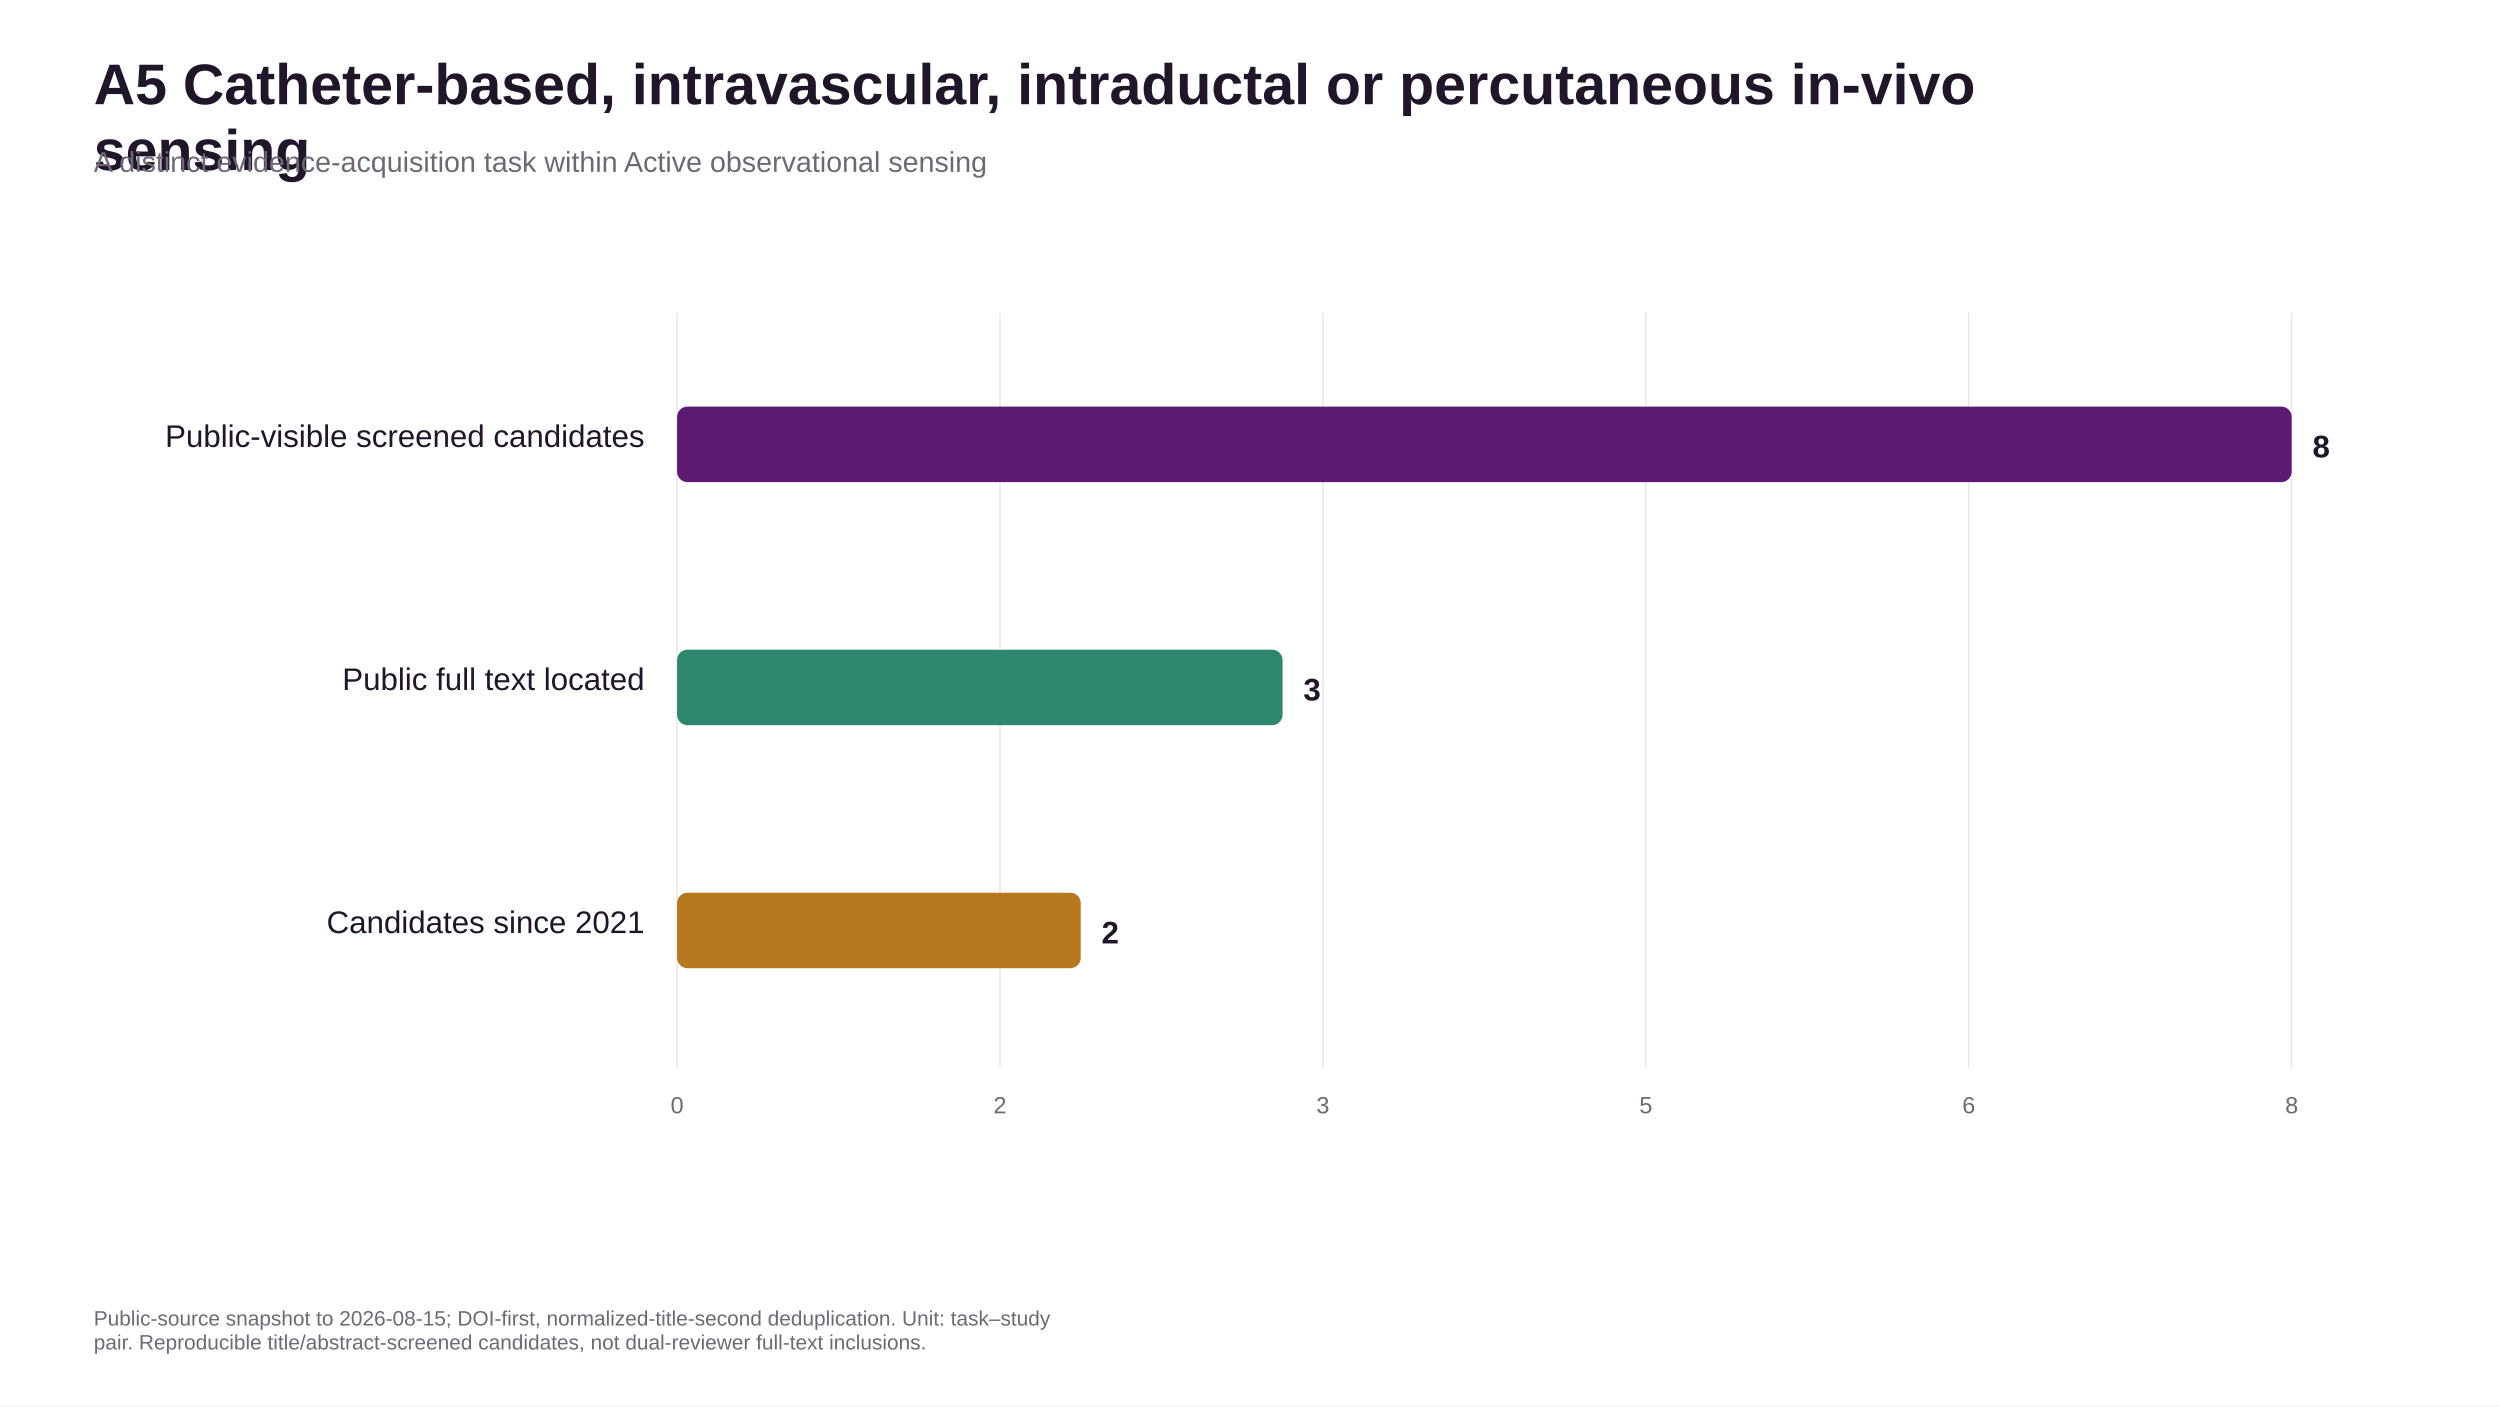
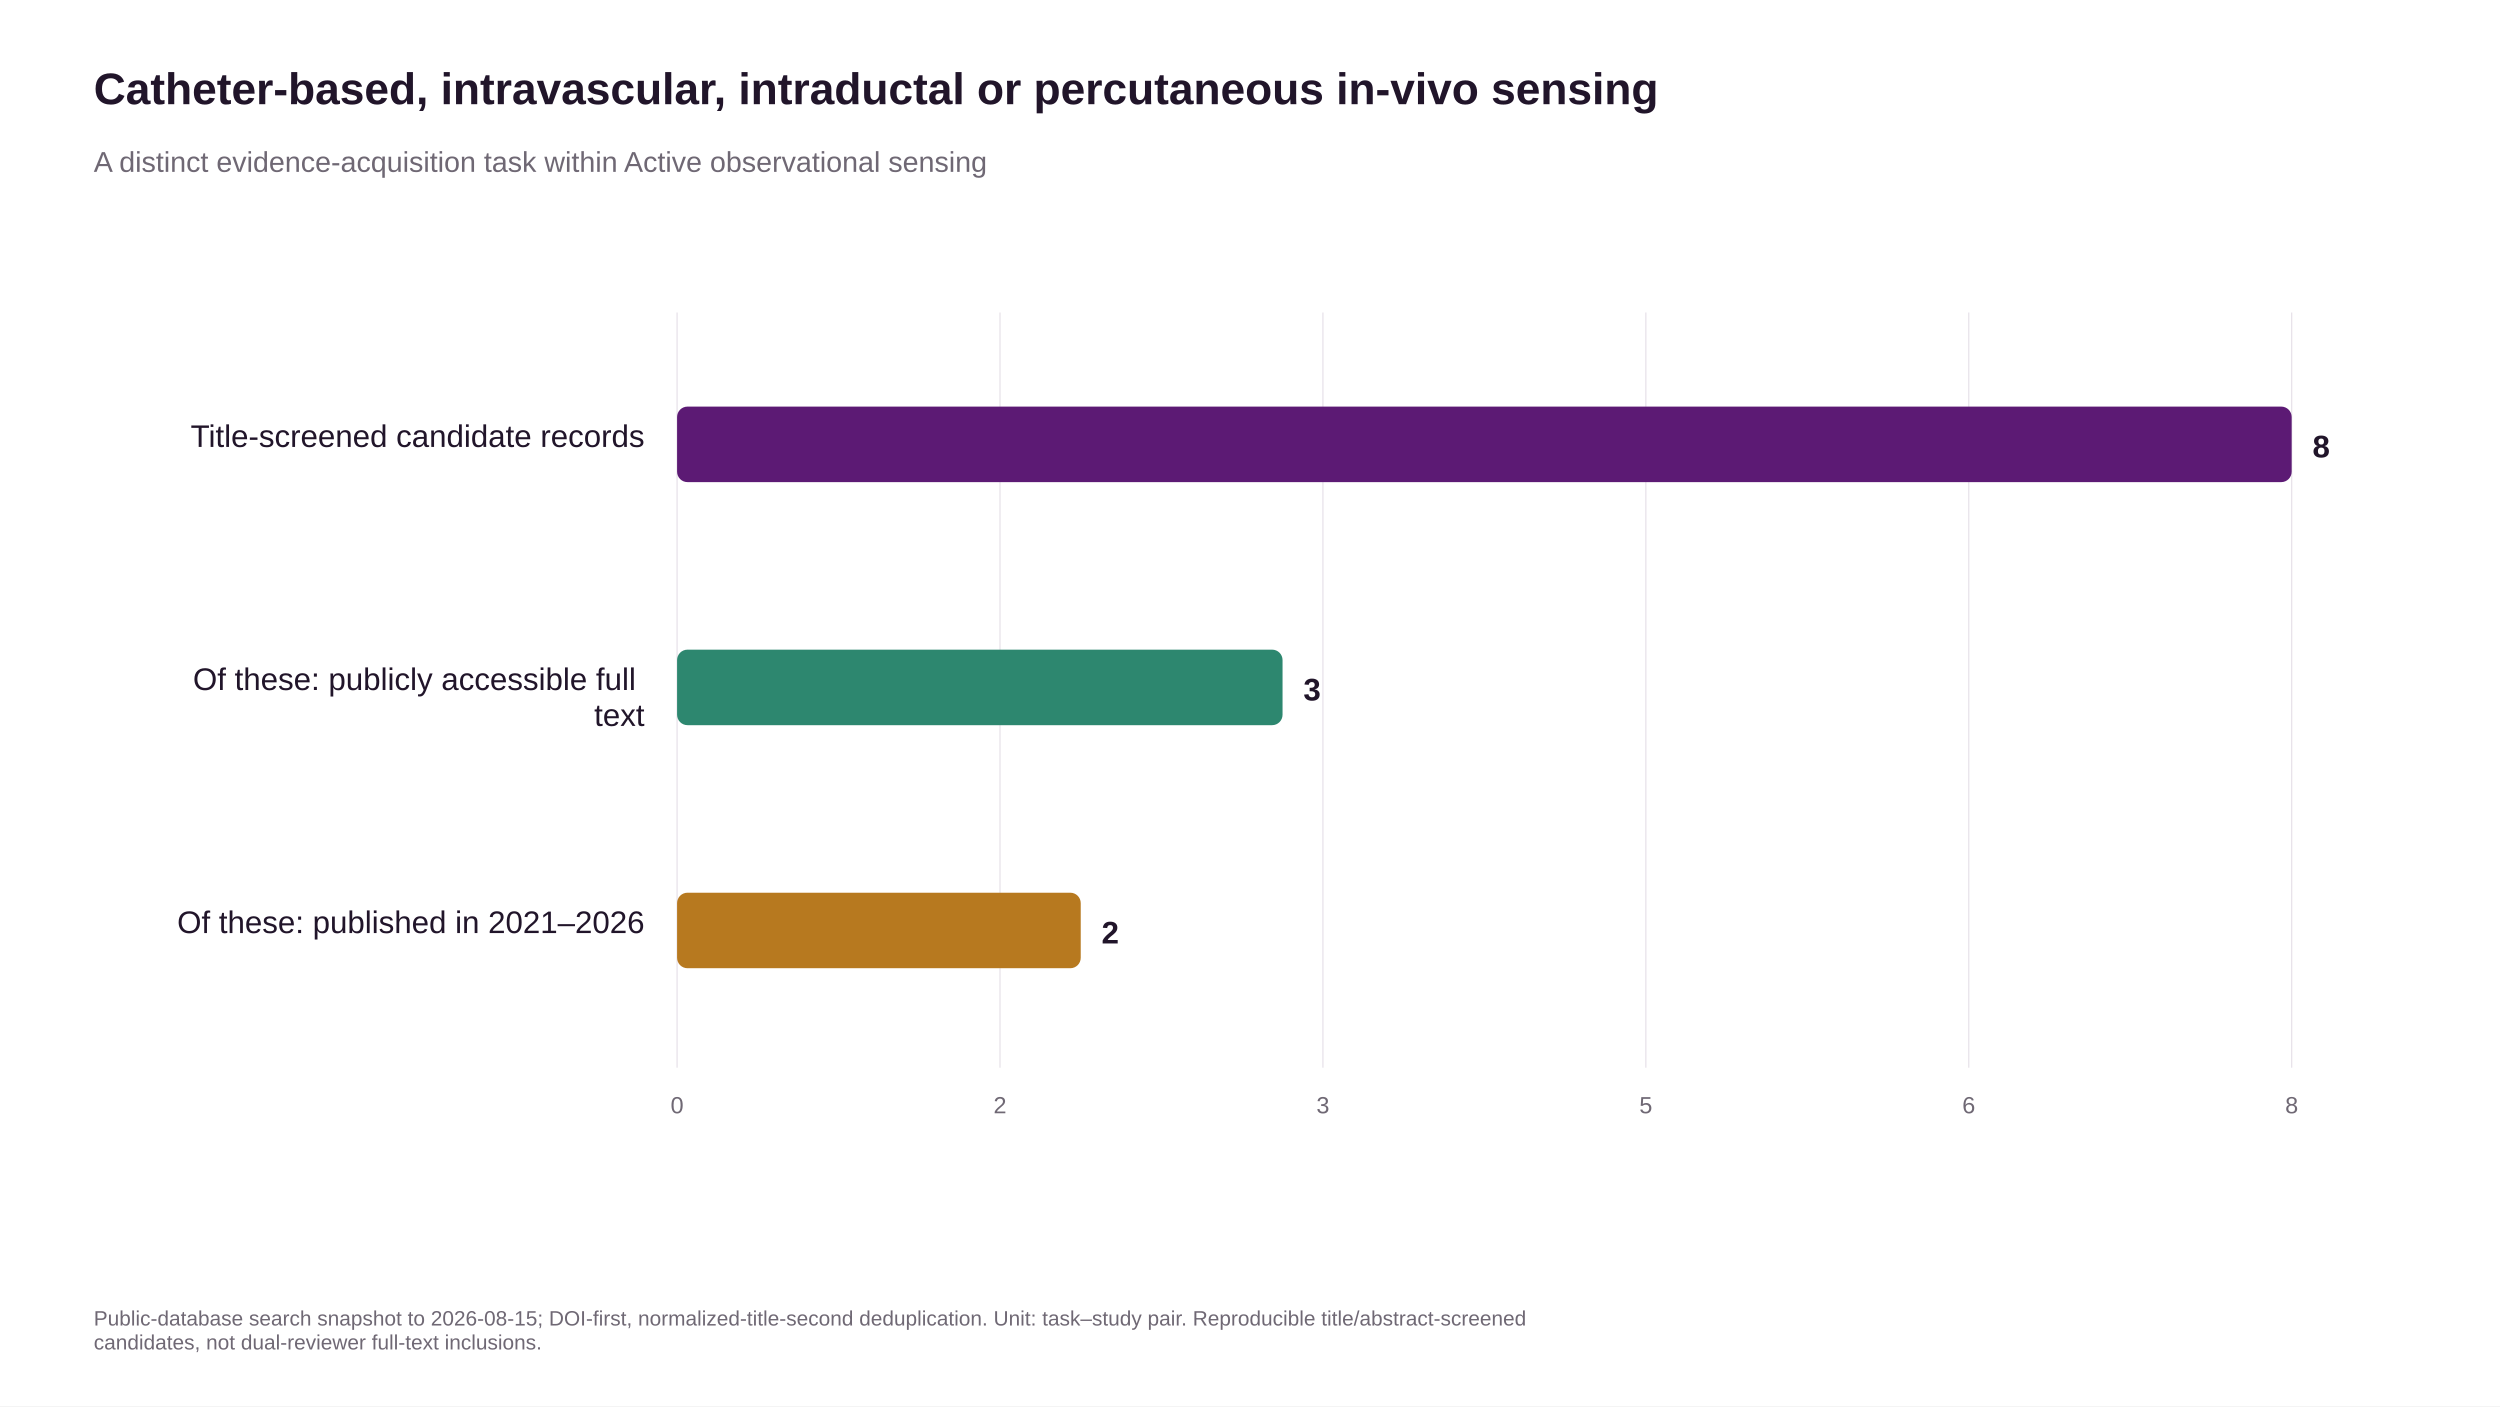
<svg xmlns="http://www.w3.org/2000/svg" width="1920" height="1080" viewBox="0 0 1920 1080">
  <rect width="1920" height="1080" fill="#FFFFFF" />
-   <text x="72" y="80" font-size="44" fill="#21152A" text-anchor="start" font-weight="700" font-family="Arial,'Microsoft YaHei','Noto Sans CJK SC',sans-serif">
-     <tspan x="72" dy="0">A5 Catheter-based, intravascular, intraductal or percutaneous in-vivo</tspan>
-     <tspan x="72" dy="50.6">sensing</tspan>
+   <text x="72" y="80" font-size="34" fill="#21152A" text-anchor="start" font-weight="700" font-family="Arial,'Microsoft YaHei','Noto Sans CJK SC',sans-serif">
+     <tspan x="72" dy="0">Catheter-based, intravascular, intraductal or percutaneous in-vivo sensing</tspan>
  </text>
  <text x="72" y="132" font-size="22" fill="#6F6874" text-anchor="start" font-weight="400" font-family="Arial,'Microsoft YaHei','Noto Sans CJK SC',sans-serif">
    <tspan x="72" dy="0">A distinct evidence-acquisition task within Active observational sensing</tspan>
  </text>
  <line x1="520" y1="240" x2="520" y2="820" stroke="#E8E3EA" stroke-width="1" />
  <text x="520" y="855" font-size="18" fill="#6F6874" text-anchor="middle" font-weight="400" font-family="Arial,'Microsoft YaHei','Noto Sans CJK SC',sans-serif">
    <tspan x="520" dy="0">0</tspan>
  </text>
  <line x1="768" y1="240" x2="768" y2="820" stroke="#E8E3EA" stroke-width="1" />
  <text x="768" y="855" font-size="18" fill="#6F6874" text-anchor="middle" font-weight="400" font-family="Arial,'Microsoft YaHei','Noto Sans CJK SC',sans-serif">
    <tspan x="768" dy="0">2</tspan>
  </text>
  <line x1="1016" y1="240" x2="1016" y2="820" stroke="#E8E3EA" stroke-width="1" />
  <text x="1016" y="855" font-size="18" fill="#6F6874" text-anchor="middle" font-weight="400" font-family="Arial,'Microsoft YaHei','Noto Sans CJK SC',sans-serif">
    <tspan x="1016" dy="0">3</tspan>
  </text>
  <line x1="1264" y1="240" x2="1264" y2="820" stroke="#E8E3EA" stroke-width="1" />
  <text x="1264" y="855" font-size="18" fill="#6F6874" text-anchor="middle" font-weight="400" font-family="Arial,'Microsoft YaHei','Noto Sans CJK SC',sans-serif">
    <tspan x="1264" dy="0">5</tspan>
  </text>
  <line x1="1512" y1="240" x2="1512" y2="820" stroke="#E8E3EA" stroke-width="1" />
  <text x="1512" y="855" font-size="18" fill="#6F6874" text-anchor="middle" font-weight="400" font-family="Arial,'Microsoft YaHei','Noto Sans CJK SC',sans-serif">
    <tspan x="1512" dy="0">6</tspan>
  </text>
  <line x1="1760" y1="240" x2="1760" y2="820" stroke="#E8E3EA" stroke-width="1" />
  <text x="1760" y="855" font-size="18" fill="#6F6874" text-anchor="middle" font-weight="400" font-family="Arial,'Microsoft YaHei','Noto Sans CJK SC',sans-serif">
    <tspan x="1760" dy="0">8</tspan>
  </text>
  <text x="495" y="343.267" font-size="24" fill="#21152A" text-anchor="end" font-weight="400" font-family="Arial,'Microsoft YaHei','Noto Sans CJK SC',sans-serif">
-     <tspan x="495" dy="0">Public-visible screened candidates</tspan>
+     <tspan x="495" dy="0">Title-screened candidate records</tspan>
  </text>
  <rect x="520" y="312.267" width="1240" height="58" rx="8" fill="#5C1A74" />
  <text x="1776" y="351.267" font-size="24" fill="#21152A" text-anchor="start" font-weight="700" font-family="Arial,'Microsoft YaHei','Noto Sans CJK SC',sans-serif">
    <tspan x="1776" dy="0">8</tspan>
  </text>
  <text x="495" y="529.933" font-size="24" fill="#21152A" text-anchor="end" font-weight="400" font-family="Arial,'Microsoft YaHei','Noto Sans CJK SC',sans-serif">
-     <tspan x="495" dy="0">Public full text located</tspan>
+     <tspan x="495" dy="0">Of these: publicly accessible full</tspan>
+     <tspan x="495" dy="27.6">text</tspan>
  </text>
  <rect x="520" y="498.933" width="465" height="58" rx="8" fill="#2D876F" />
  <text x="1001" y="537.933" font-size="24" fill="#21152A" text-anchor="start" font-weight="700" font-family="Arial,'Microsoft YaHei','Noto Sans CJK SC',sans-serif">
    <tspan x="1001" dy="0">3</tspan>
  </text>
  <text x="495" y="716.6" font-size="24" fill="#21152A" text-anchor="end" font-weight="400" font-family="Arial,'Microsoft YaHei','Noto Sans CJK SC',sans-serif">
-     <tspan x="495" dy="0">Candidates since 2021</tspan>
+     <tspan x="495" dy="0">Of these: published in 2021–2026</tspan>
  </text>
  <rect x="520" y="685.6" width="310" height="58" rx="8" fill="#B7791F" />
  <text x="846" y="724.6" font-size="24" fill="#21152A" text-anchor="start" font-weight="700" font-family="Arial,'Microsoft YaHei','Noto Sans CJK SC',sans-serif">
    <tspan x="846" dy="0">2</tspan>
  </text>
  <text x="72" y="1018" font-size="16" fill="#6F6874" text-anchor="start" font-weight="400" font-family="Arial,'Microsoft YaHei','Noto Sans CJK SC',sans-serif">
-     <tspan x="72" dy="0">Public-source snapshot to 2026-08-15; DOI-first, normalized-title-second deduplication. Unit: task–study </tspan>
-     <tspan x="72" dy="18.4">pair. Reproducible title/abstract-screened candidates, not dual-reviewer full-text inclusions.</tspan>
+     <tspan x="72" dy="0">Public-database search snapshot to 2026-08-15; DOI-first, normalized-title-second deduplication. Unit: task–study pair. Reproducible title/abstract-screened</tspan>
+     <tspan x="72" dy="18.4">candidates, not dual-reviewer full-text inclusions.</tspan>
  </text>
</svg>
